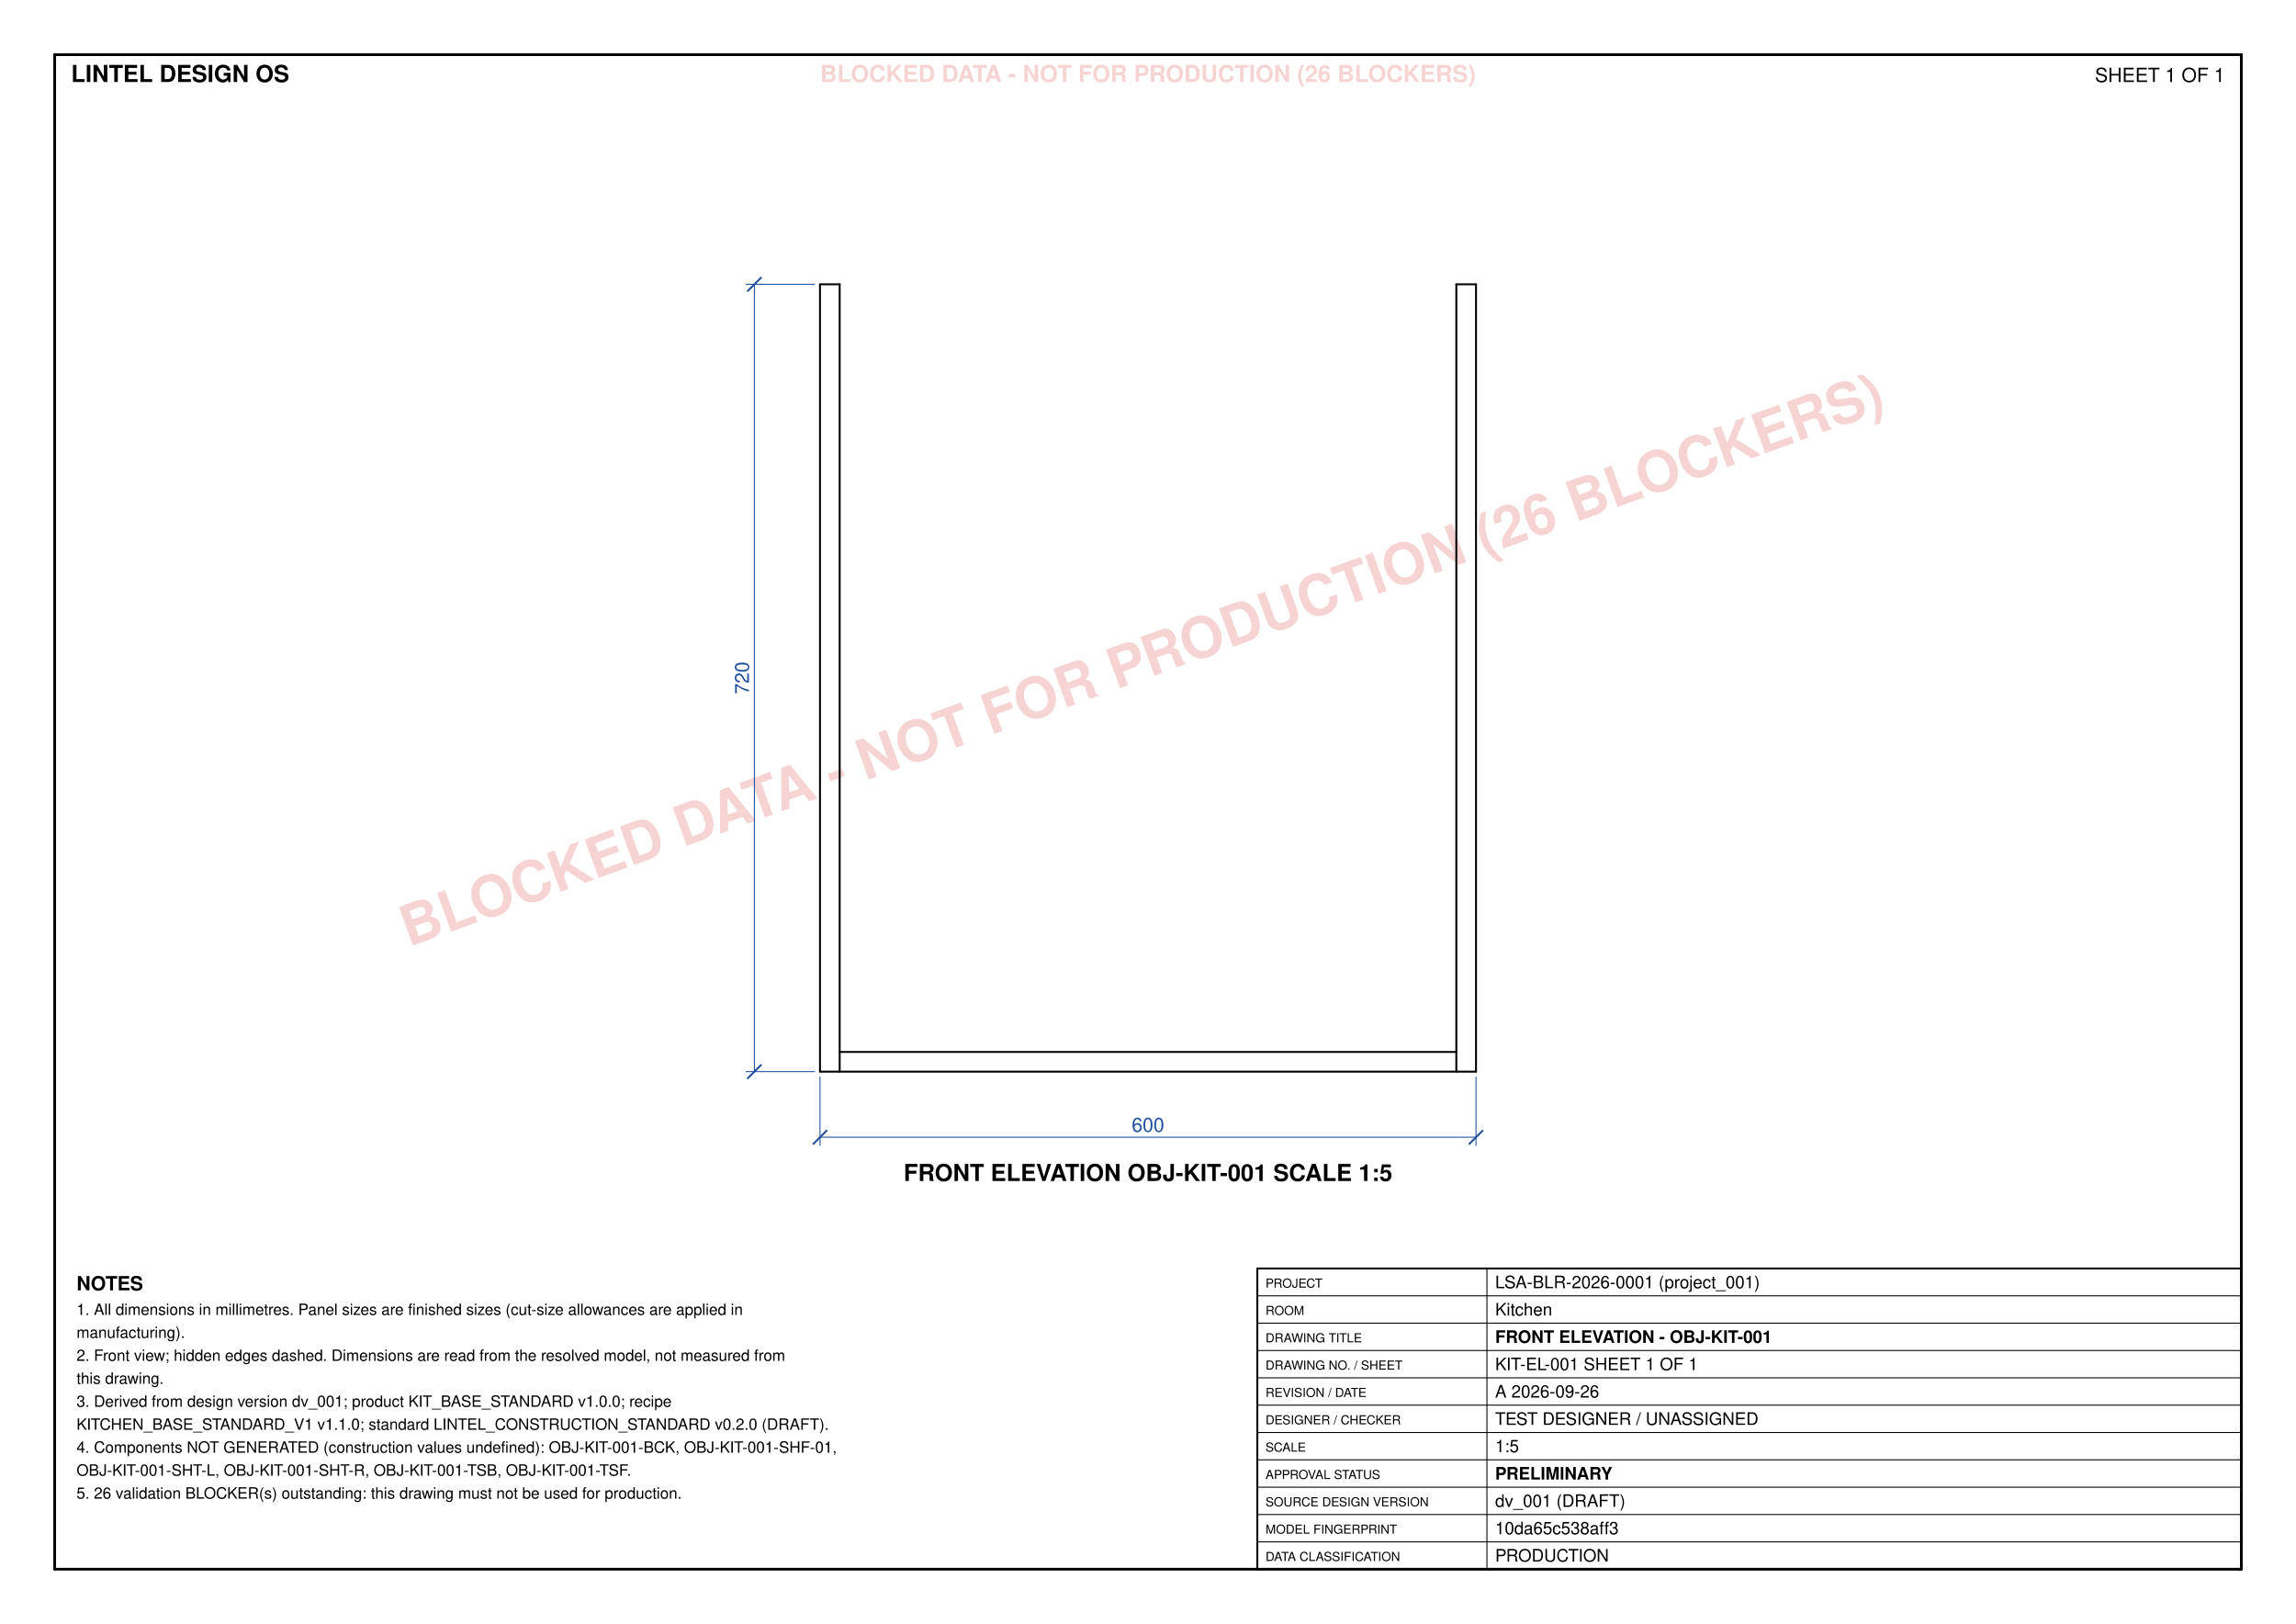
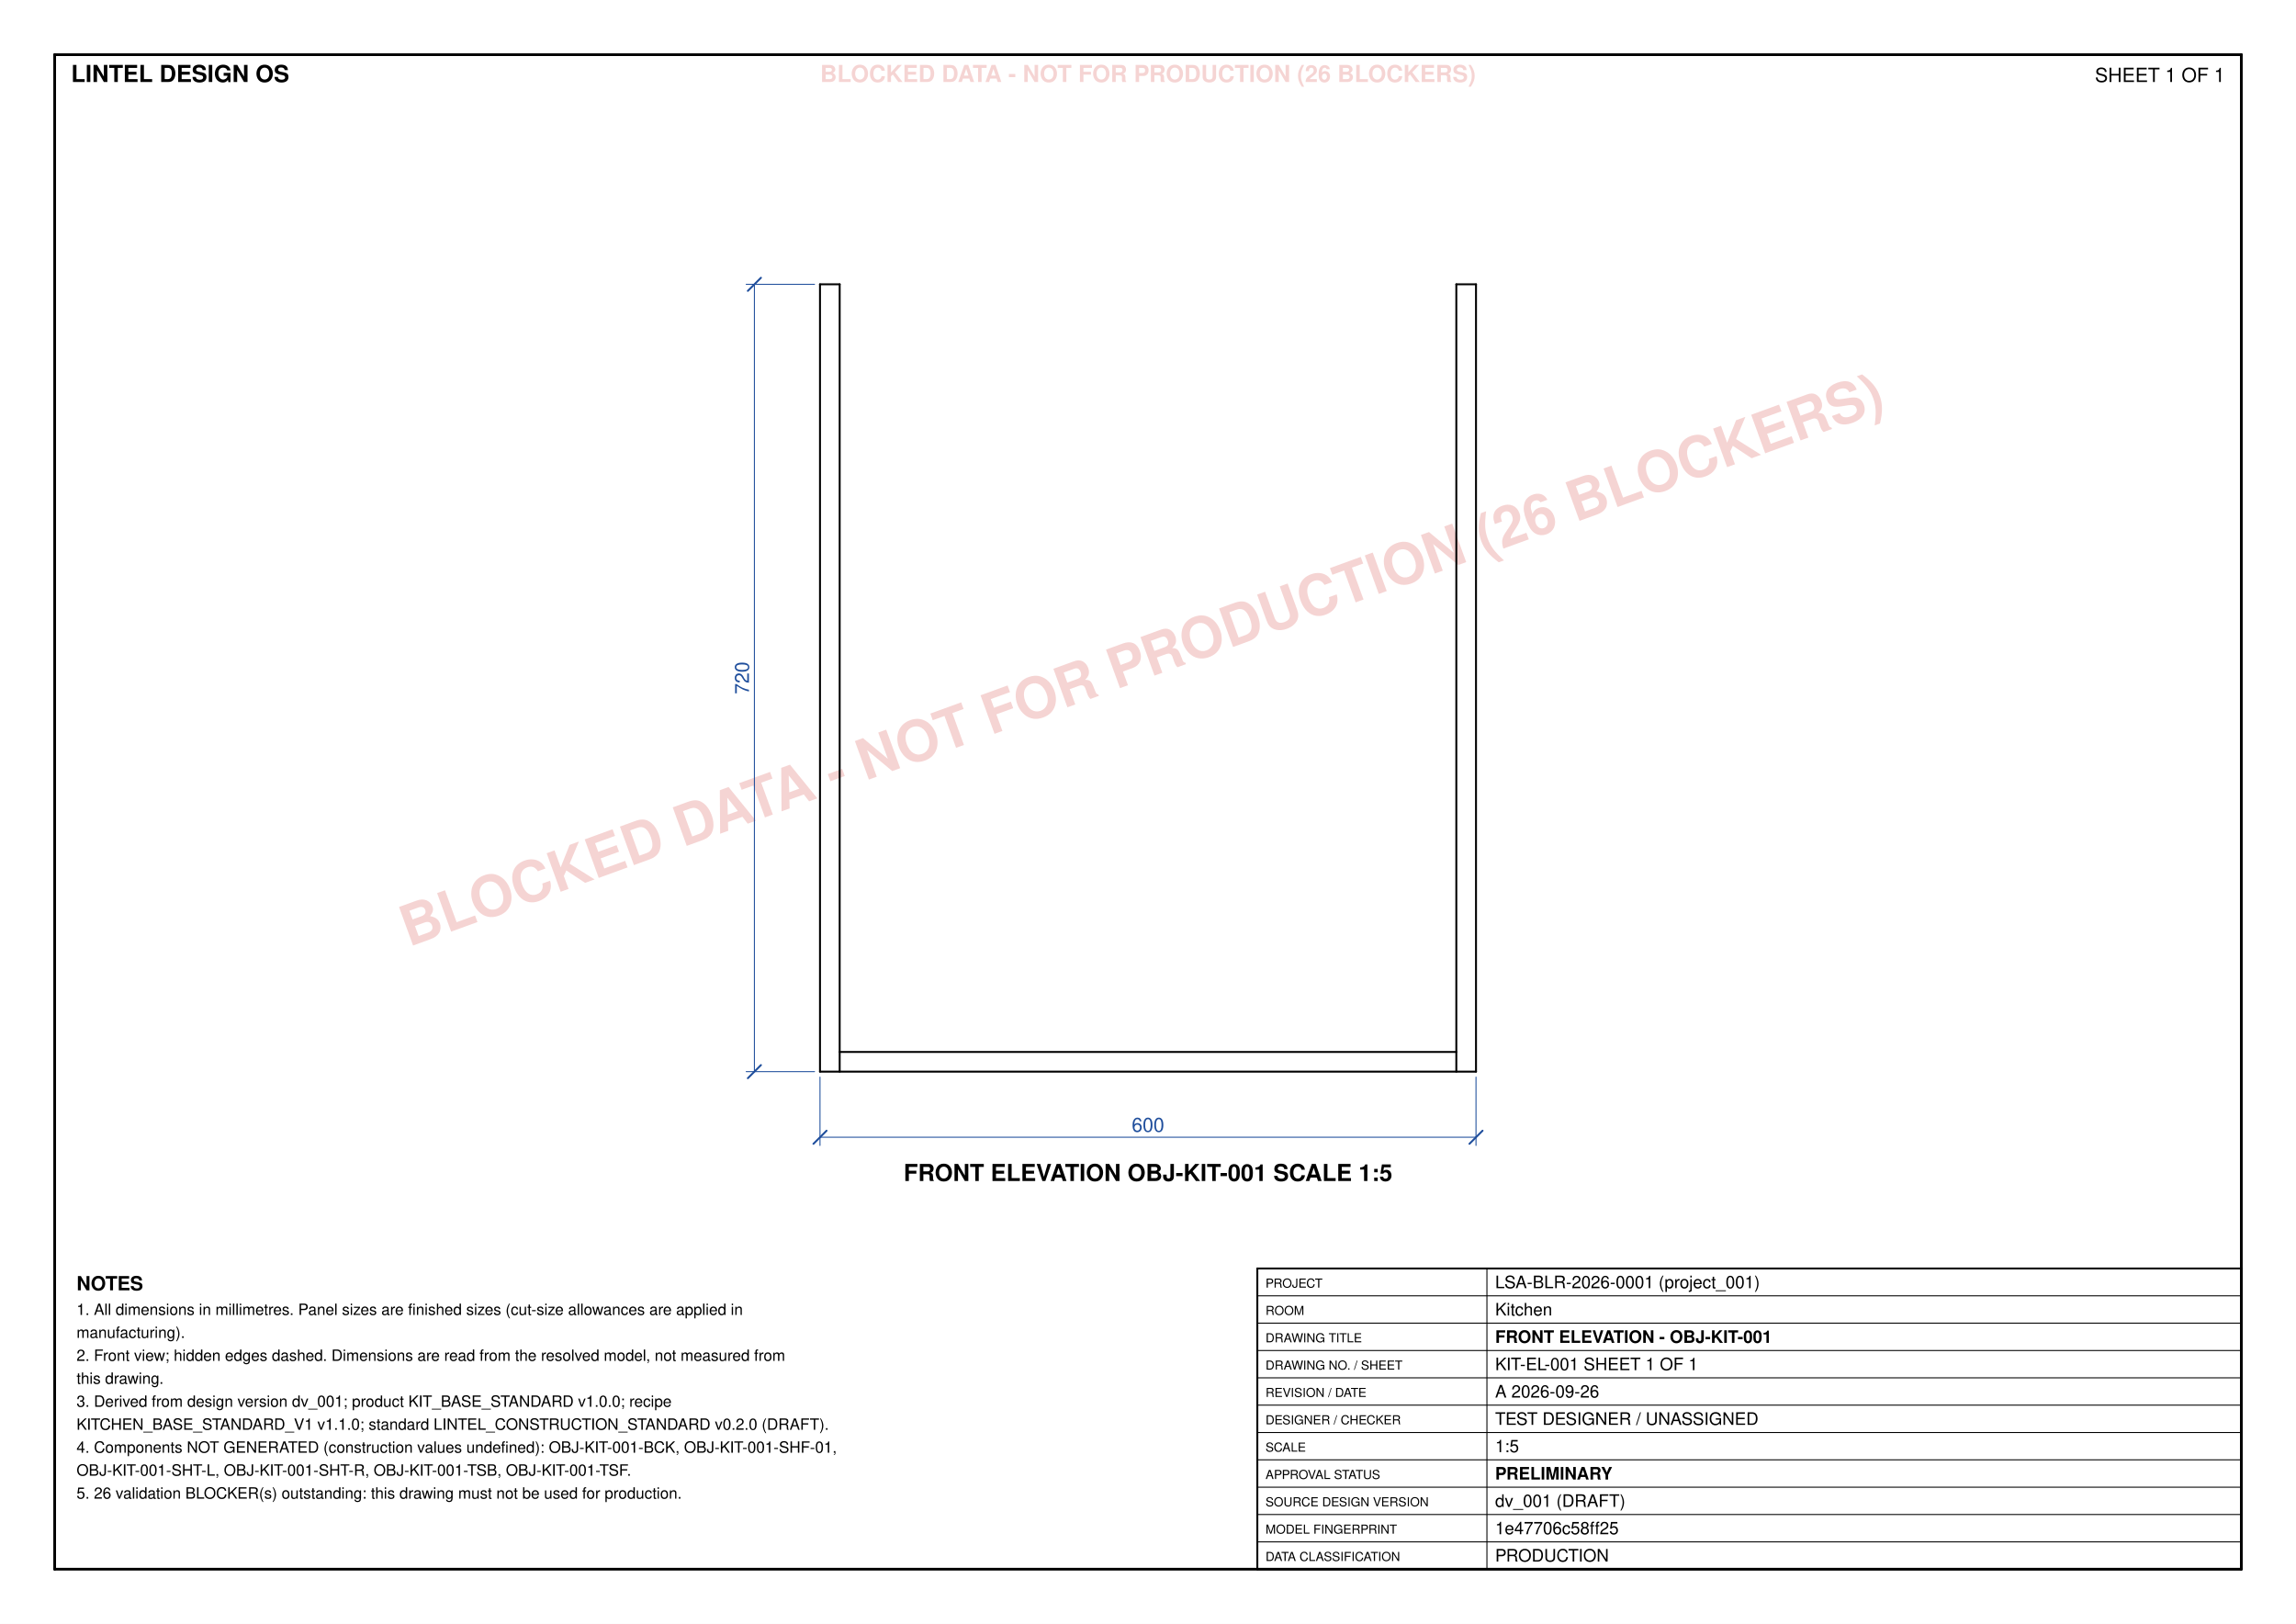
- <svg xmlns="http://www.w3.org/2000/svg" width="420mm" height="297mm" viewBox="0 0 420 297" data-drawing-id="DRW:dv_001:obj_001:FRONT_ELEVATION:KIT-EL-001:RA" data-drawing-type="FRONT_ELEVATION" data-status="PRELIMINARY" data-design-version="dv_001" data-model-fingerprint="10da65c538aff3" data-classification="PRODUCTION" data-content-hash="17b3cd46f1eeb7" data-sheet="1/1">
+ <svg xmlns="http://www.w3.org/2000/svg" width="420mm" height="297mm" viewBox="0 0 420 297" data-drawing-id="DRW:dv_001:obj_001:FRONT_ELEVATION:KIT-EL-001:RA" data-drawing-type="FRONT_ELEVATION" data-status="PRELIMINARY" data-design-version="dv_001" data-model-fingerprint="1e47706c58ff25" data-classification="PRODUCTION" data-content-hash="1074100d55f134" data-sheet="1/1">
  <rect x="0" y="0" width="420" height="297" fill="#ffffff" />
  <g id="WATERMARK" fill="#d9534f" stroke="#d9534f" opacity="0.25" font-family="Helvetica, Arial, sans-serif" stroke-linecap="round">
    <text stroke="none" x="210" y="124" font-size="10.286" text-anchor="middle" font-weight="bold" transform="rotate(-20 210 124)">BLOCKED DATA - NOT FOR PRODUCTION (26 BLOCKERS)</text>
    <text stroke="none" x="210" y="15" font-size="4.286" text-anchor="middle" font-weight="bold">BLOCKED DATA - NOT FOR PRODUCTION (26 BLOCKERS)</text>
  </g>
  <g id="BORDER" fill="#000000" stroke="#000000" font-family="Helvetica, Arial, sans-serif" stroke-linecap="round">
    <line fill="none" x1="10" y1="10" x2="410" y2="10" stroke-width="0.5" />
    <line fill="none" x1="410" y1="10" x2="410" y2="287" stroke-width="0.5" />
    <line fill="none" x1="410" y1="287" x2="10" y2="287" stroke-width="0.5" />
    <line fill="none" x1="10" y1="287" x2="10" y2="10" stroke-width="0.5" />
    <text stroke="none" x="13" y="15" font-size="4.286" text-anchor="start" font-weight="bold">LINTEL DESIGN OS</text>
    <text stroke="none" x="407" y="15" font-size="3.571" text-anchor="end">SHEET 1 OF 1</text>
  </g>
  <g id="VISIBLE" fill="#000000" stroke="#000000" font-family="Helvetica, Arial, sans-serif" stroke-linecap="round">
    <line fill="none" x1="150" y1="196" x2="270" y2="196" stroke-width="0.35" />
    <line fill="none" x1="153.6" y1="192.4" x2="266.4" y2="192.4" stroke-width="0.35" />
    <line fill="none" x1="150" y1="52" x2="153.6" y2="52" stroke-width="0.35" />
    <line fill="none" x1="266.4" y1="52" x2="270" y2="52" stroke-width="0.35" />
    <line fill="none" x1="150" y1="196" x2="150" y2="52" stroke-width="0.35" />
    <line fill="none" x1="153.6" y1="196" x2="153.6" y2="52" stroke-width="0.35" />
    <line fill="none" x1="266.4" y1="196" x2="266.4" y2="52" stroke-width="0.35" />
    <line fill="none" x1="270" y1="196" x2="270" y2="52" stroke-width="0.35" />
  </g>
  <g id="DIMENSION" fill="#1f4e9c" stroke="#1f4e9c" font-family="Helvetica, Arial, sans-serif" stroke-linecap="round">
    <line fill="none" x1="150" y1="197" x2="150" y2="209.5" stroke-width="0.18" />
    <line fill="none" x1="148.8" y1="209.2" x2="151.2" y2="206.8" stroke-width="0.35" />
    <line fill="none" x1="270" y1="197" x2="270" y2="209.5" stroke-width="0.18" />
    <line fill="none" x1="268.8" y1="209.2" x2="271.2" y2="206.8" stroke-width="0.35" />
    <line fill="none" x1="150" y1="208" x2="270" y2="208" stroke-width="0.18" />
    <text stroke="none" x="210" y="207" font-size="3.571" text-anchor="middle">600</text>
    <line fill="none" x1="149" y1="196" x2="136.5" y2="196" stroke-width="0.18" />
    <line fill="none" x1="136.8" y1="197.2" x2="139.2" y2="194.8" stroke-width="0.35" />
    <line fill="none" x1="149" y1="52" x2="136.5" y2="52" stroke-width="0.18" />
    <line fill="none" x1="136.8" y1="53.2" x2="139.2" y2="50.8" stroke-width="0.35" />
    <line fill="none" x1="138" y1="196" x2="138" y2="52" stroke-width="0.18" />
    <text stroke="none" x="137" y="124" font-size="3.571" text-anchor="middle" transform="rotate(-90 137 124)">720</text>
  </g>
  <g id="ANNOTATION" fill="#000000" stroke="#000000" font-family="Helvetica, Arial, sans-serif" stroke-linecap="round">
    <text stroke="none" x="210" y="216" font-size="4.286" text-anchor="middle" font-weight="bold">FRONT ELEVATION  OBJ-KIT-001  SCALE 1:5</text>
    <text stroke="none" x="14" y="236" font-size="3.571" text-anchor="start" font-weight="bold">NOTES</text>
    <text stroke="none" x="14" y="240.5" font-size="2.857" text-anchor="start">1. All dimensions in millimetres. Panel sizes are finished sizes (cut-size allowances are applied in</text>
    <text stroke="none" x="14" y="244.7" font-size="2.857" text-anchor="start">   manufacturing).</text>
    <text stroke="none" x="14" y="248.9" font-size="2.857" text-anchor="start">2. Front view; hidden edges dashed. Dimensions are read from the resolved model, not measured from</text>
    <text stroke="none" x="14" y="253.1" font-size="2.857" text-anchor="start">   this drawing.</text>
    <text stroke="none" x="14" y="257.3" font-size="2.857" text-anchor="start">3. Derived from design version dv_001; product KIT_BASE_STANDARD v1.0.0; recipe</text>
    <text stroke="none" x="14" y="261.5" font-size="2.857" text-anchor="start">   KITCHEN_BASE_STANDARD_V1 v1.1.0; standard LINTEL_CONSTRUCTION_STANDARD v0.2.0 (DRAFT).</text>
    <text stroke="none" x="14" y="265.7" font-size="2.857" text-anchor="start">4. Components NOT GENERATED (construction values undefined): OBJ-KIT-001-BCK, OBJ-KIT-001-SHF-01,</text>
    <text stroke="none" x="14" y="269.9" font-size="2.857" text-anchor="start">   OBJ-KIT-001-SHT-L, OBJ-KIT-001-SHT-R, OBJ-KIT-001-TSB, OBJ-KIT-001-TSF.</text>
    <text stroke="none" x="14" y="274.1" font-size="2.857" text-anchor="start">5. 26 validation BLOCKER(s) outstanding: this drawing must not be used for production.</text>
  </g>
  <g id="TITLE_BLOCK" fill="#000000" stroke="#000000" font-family="Helvetica, Arial, sans-serif" stroke-linecap="round">
    <line fill="none" x1="230" y1="232" x2="410" y2="232" stroke-width="0.35" />
    <line fill="none" x1="410" y1="232" x2="410" y2="287" stroke-width="0.35" />
    <line fill="none" x1="410" y1="287" x2="230" y2="287" stroke-width="0.35" />
    <line fill="none" x1="230" y1="287" x2="230" y2="232" stroke-width="0.35" />
    <line fill="none" x1="272" y1="232" x2="272" y2="287" stroke-width="0.18" />
    <text stroke="none" x="231.5" y="235.5" font-size="2.286" text-anchor="start">PROJECT</text>
    <text stroke="none" x="273.5" y="235.6" font-size="3.143" text-anchor="start">LSA-BLR-2026-0001 (project_001)</text>
    <line fill="none" x1="230" y1="237" x2="410" y2="237" stroke-width="0.18" />
    <text stroke="none" x="231.5" y="240.5" font-size="2.286" text-anchor="start">ROOM</text>
    <text stroke="none" x="273.5" y="240.6" font-size="3.143" text-anchor="start">Kitchen</text>
    <line fill="none" x1="230" y1="242" x2="410" y2="242" stroke-width="0.18" />
    <text stroke="none" x="231.5" y="245.5" font-size="2.286" text-anchor="start">DRAWING TITLE</text>
    <text stroke="none" x="273.5" y="245.6" font-size="3.143" text-anchor="start" font-weight="bold">FRONT ELEVATION - OBJ-KIT-001</text>
    <line fill="none" x1="230" y1="247" x2="410" y2="247" stroke-width="0.18" />
    <text stroke="none" x="231.5" y="250.5" font-size="2.286" text-anchor="start">DRAWING NO. / SHEET</text>
    <text stroke="none" x="273.5" y="250.6" font-size="3.143" text-anchor="start">KIT-EL-001   SHEET 1 OF 1</text>
    <line fill="none" x1="230" y1="252" x2="410" y2="252" stroke-width="0.18" />
    <text stroke="none" x="231.5" y="255.5" font-size="2.286" text-anchor="start">REVISION / DATE</text>
    <text stroke="none" x="273.5" y="255.6" font-size="3.143" text-anchor="start">A   2026-09-26</text>
    <line fill="none" x1="230" y1="257" x2="410" y2="257" stroke-width="0.18" />
    <text stroke="none" x="231.5" y="260.5" font-size="2.286" text-anchor="start">DESIGNER / CHECKER</text>
    <text stroke="none" x="273.5" y="260.6" font-size="3.143" text-anchor="start">TEST DESIGNER / UNASSIGNED</text>
    <line fill="none" x1="230" y1="262" x2="410" y2="262" stroke-width="0.18" />
    <text stroke="none" x="231.5" y="265.5" font-size="2.286" text-anchor="start">SCALE</text>
    <text stroke="none" x="273.5" y="265.6" font-size="3.143" text-anchor="start">1:5</text>
    <line fill="none" x1="230" y1="267" x2="410" y2="267" stroke-width="0.18" />
    <text stroke="none" x="231.5" y="270.5" font-size="2.286" text-anchor="start">APPROVAL STATUS</text>
    <text stroke="none" x="273.5" y="270.6" font-size="3.143" text-anchor="start" font-weight="bold">PRELIMINARY</text>
    <line fill="none" x1="230" y1="272" x2="410" y2="272" stroke-width="0.18" />
    <text stroke="none" x="231.5" y="275.5" font-size="2.286" text-anchor="start">SOURCE DESIGN VERSION</text>
    <text stroke="none" x="273.5" y="275.6" font-size="3.143" text-anchor="start">dv_001 (DRAFT)</text>
    <line fill="none" x1="230" y1="277" x2="410" y2="277" stroke-width="0.18" />
    <text stroke="none" x="231.5" y="280.5" font-size="2.286" text-anchor="start">MODEL FINGERPRINT</text>
-     <text stroke="none" x="273.5" y="280.6" font-size="3.143" text-anchor="start">10da65c538aff3</text>
+     <text stroke="none" x="273.5" y="280.6" font-size="3.143" text-anchor="start">1e47706c58ff25</text>
    <line fill="none" x1="230" y1="282" x2="410" y2="282" stroke-width="0.18" />
    <text stroke="none" x="231.5" y="285.5" font-size="2.286" text-anchor="start">DATA CLASSIFICATION</text>
    <text stroke="none" x="273.5" y="285.6" font-size="3.143" text-anchor="start">PRODUCTION</text>
  </g>
</svg>
